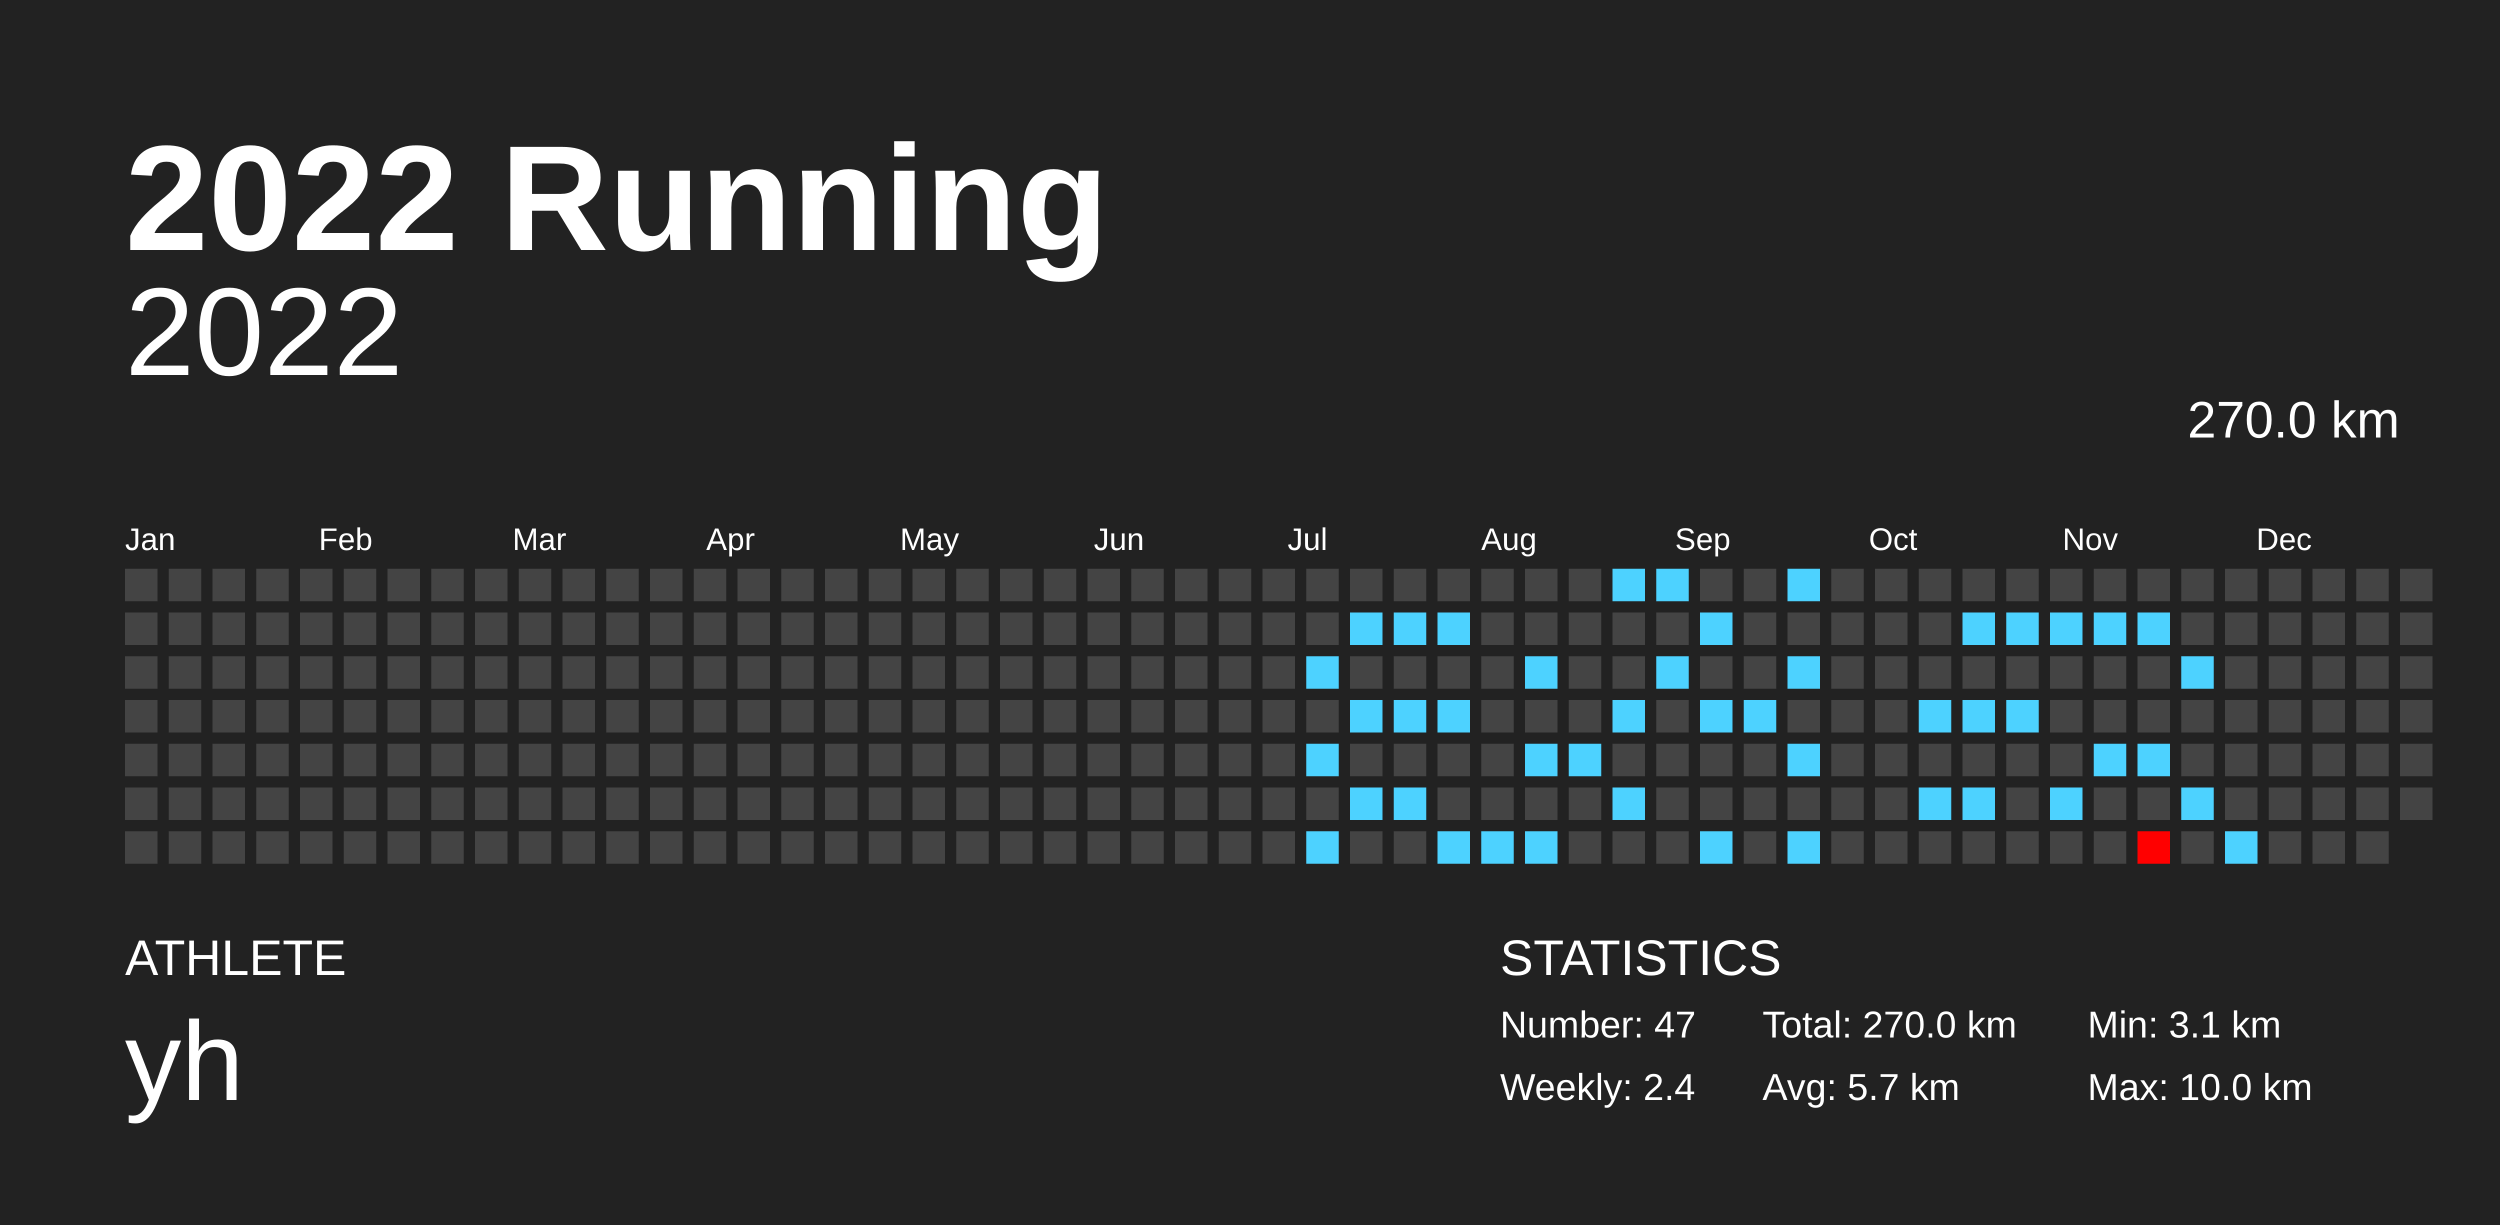
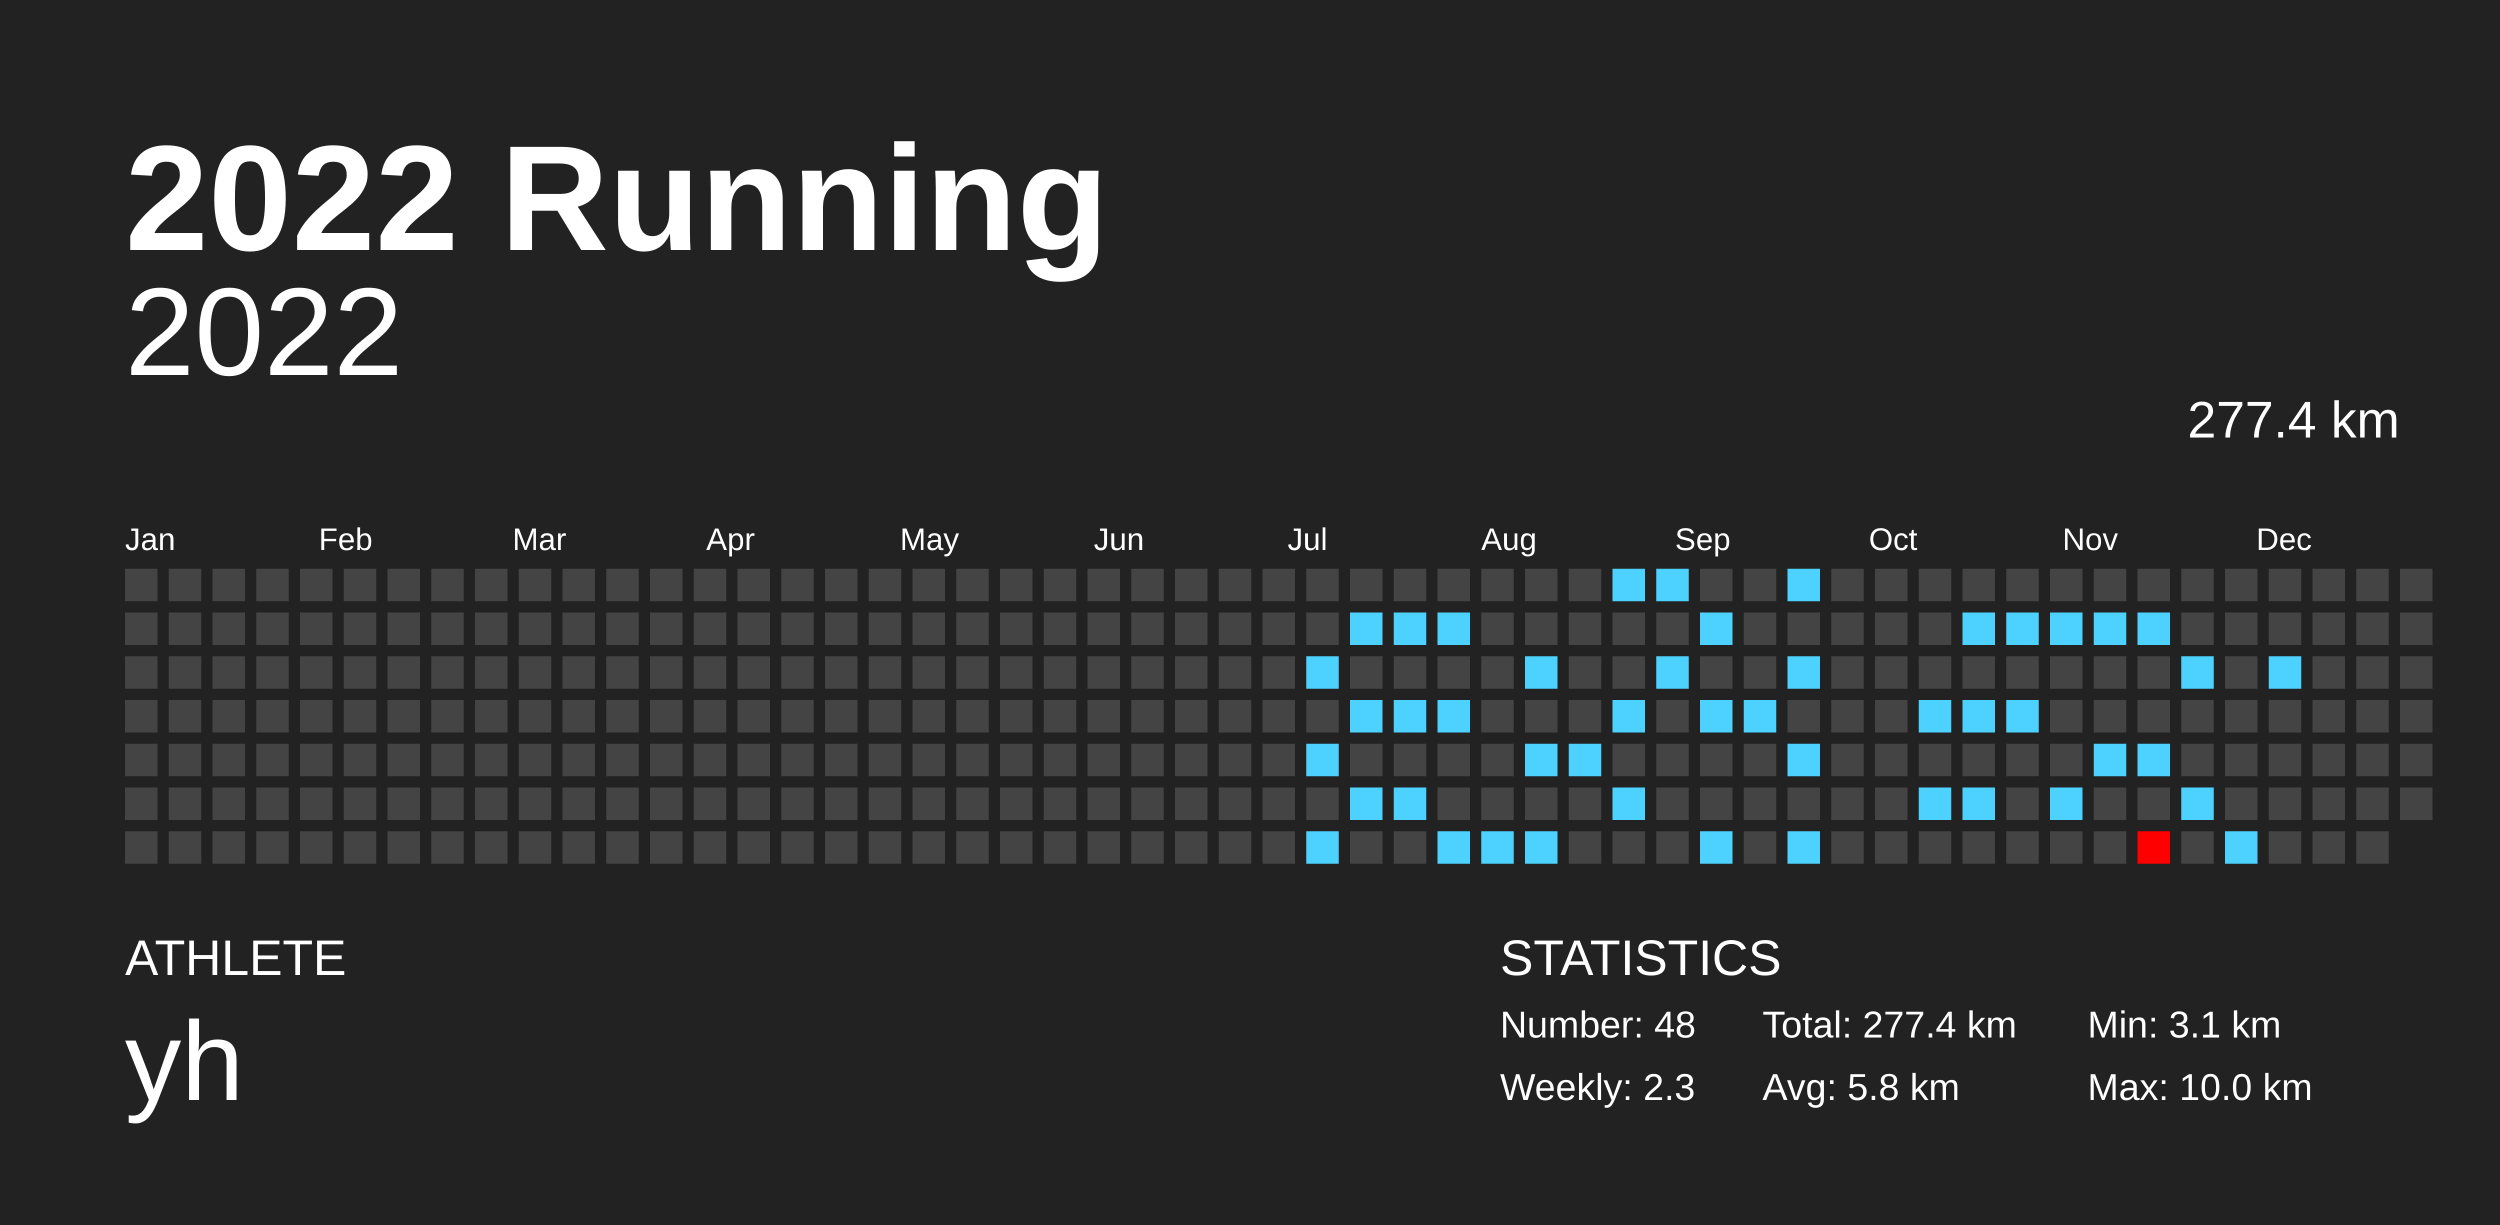
<svg xmlns="http://www.w3.org/2000/svg" baseProfile="full" height="98mm" version="1.1" viewBox="0,0,200,98" width="200mm">
  <defs />
  <rect fill="#222222" height="98" width="200" x="0" y="0" />
  <text fill="#FFFFFF" style="font-size:12px; font-family:Arial; font-weight:bold;" x="10" y="20">2022 Running</text>
  <text fill="#FFFFFF" style="font-size:4px; font-family:Arial" x="10" y="78">ATHLETE</text>
  <text fill="#FFFFFF" style="font-size:9px; font-family:Arial" x="10" y="88">yh</text>
  <text fill="#FFFFFF" style="font-size:4px; font-family:Arial" x="120" y="78">STATISTICS</text>
-   <text fill="#FFFFFF" style="font-size:3px; font-family:Arial" x="120" y="83">Number: 47</text>
-   <text fill="#FFFFFF" style="font-size:3px; font-family:Arial" x="120" y="88">Weekly: 2.4</text>
-   <text fill="#FFFFFF" style="font-size:3px; font-family:Arial" x="141" y="83">Total: 270.0 km</text>
-   <text fill="#FFFFFF" style="font-size:3px; font-family:Arial" x="141" y="88">Avg: 5.7 km</text>
+   <text fill="#FFFFFF" style="font-size:3px; font-family:Arial" x="120" y="83">Number: 48</text>
+   <text fill="#FFFFFF" style="font-size:3px; font-family:Arial" x="120" y="88">Weekly: 2.3</text>
+   <text fill="#FFFFFF" style="font-size:3px; font-family:Arial" x="141" y="83">Total: 277.4 km</text>
+   <text fill="#FFFFFF" style="font-size:3px; font-family:Arial" x="141" y="88">Avg: 5.8 km</text>
  <text fill="#FFFFFF" style="font-size:3px; font-family:Arial" x="167" y="83">Min: 3.1 km</text>
  <text fill="#FFFFFF" style="font-size:3px; font-family:Arial" x="167" y="88">Max: 10.0 km</text>
  <text alignment-baseline="hanging" fill="#FFFFFF" style="font-size:10.0px; font-family:Arial;" x="10" y="30">2022</text>
-   <text alignment-baseline="hanging" fill="#FFFFFF" style="font-size:4.125px; font-family:Arial;" x="175" y="35">270.0 km</text>
+   <text alignment-baseline="hanging" fill="#FFFFFF" style="font-size:4.125px; font-family:Arial;" x="175" y="35">277.4 km</text>
  <text fill="#FFFFFF" style="font-size:2.5px; font-family:Arial" x="10.0" y="44">Jan</text>
  <text fill="#FFFFFF" style="font-size:2.5px; font-family:Arial" x="25.5" y="44">Feb</text>
  <text fill="#FFFFFF" style="font-size:2.5px; font-family:Arial" x="41.0" y="44">Mar</text>
  <text fill="#FFFFFF" style="font-size:2.5px; font-family:Arial" x="56.5" y="44">Apr</text>
  <text fill="#FFFFFF" style="font-size:2.5px; font-family:Arial" x="72.0" y="44">May</text>
  <text fill="#FFFFFF" style="font-size:2.5px; font-family:Arial" x="87.5" y="44">Jun</text>
  <text fill="#FFFFFF" style="font-size:2.5px; font-family:Arial" x="103.0" y="44">Jul</text>
  <text fill="#FFFFFF" style="font-size:2.5px; font-family:Arial" x="118.5" y="44">Aug</text>
  <text fill="#FFFFFF" style="font-size:2.5px; font-family:Arial" x="134.0" y="44">Sep</text>
  <text fill="#FFFFFF" style="font-size:2.5px; font-family:Arial" x="149.5" y="44">Oct</text>
  <text fill="#FFFFFF" style="font-size:2.5px; font-family:Arial" x="165.0" y="44">Nov</text>
  <text fill="#FFFFFF" style="font-size:2.5px; font-family:Arial" x="180.5" y="44">Dec</text>
  <rect fill="#444444" height="2.6" width="2.6" x="10.0" y="45.5" />
  <rect fill="#444444" height="2.6" width="2.6" x="10.0" y="49.0" />
  <rect fill="#444444" height="2.6" width="2.6" x="10.0" y="52.5" />
  <rect fill="#444444" height="2.6" width="2.6" x="10.0" y="56.0" />
  <rect fill="#444444" height="2.6" width="2.6" x="10.0" y="59.5" />
  <rect fill="#444444" height="2.6" width="2.6" x="10.0" y="63.0" />
  <rect fill="#444444" height="2.6" width="2.6" x="10.0" y="66.5" />
  <rect fill="#444444" height="2.6" width="2.6" x="13.5" y="45.5" />
  <rect fill="#444444" height="2.6" width="2.6" x="13.5" y="49.0" />
  <rect fill="#444444" height="2.6" width="2.6" x="13.5" y="52.5" />
  <rect fill="#444444" height="2.6" width="2.6" x="13.5" y="56.0" />
  <rect fill="#444444" height="2.6" width="2.6" x="13.5" y="59.5" />
  <rect fill="#444444" height="2.6" width="2.6" x="13.5" y="63.0" />
  <rect fill="#444444" height="2.6" width="2.6" x="13.5" y="66.5" />
  <rect fill="#444444" height="2.6" width="2.6" x="17.0" y="45.5" />
  <rect fill="#444444" height="2.6" width="2.6" x="17.0" y="49.0" />
  <rect fill="#444444" height="2.6" width="2.6" x="17.0" y="52.5" />
  <rect fill="#444444" height="2.6" width="2.6" x="17.0" y="56.0" />
  <rect fill="#444444" height="2.6" width="2.6" x="17.0" y="59.5" />
  <rect fill="#444444" height="2.6" width="2.6" x="17.0" y="63.0" />
  <rect fill="#444444" height="2.6" width="2.6" x="17.0" y="66.5" />
  <rect fill="#444444" height="2.6" width="2.6" x="20.5" y="45.5" />
  <rect fill="#444444" height="2.6" width="2.6" x="20.5" y="49.0" />
  <rect fill="#444444" height="2.6" width="2.6" x="20.5" y="52.5" />
  <rect fill="#444444" height="2.6" width="2.6" x="20.5" y="56.0" />
  <rect fill="#444444" height="2.6" width="2.6" x="20.5" y="59.5" />
  <rect fill="#444444" height="2.6" width="2.6" x="20.5" y="63.0" />
  <rect fill="#444444" height="2.6" width="2.6" x="20.5" y="66.5" />
  <rect fill="#444444" height="2.6" width="2.6" x="24.0" y="45.5" />
  <rect fill="#444444" height="2.6" width="2.6" x="24.0" y="49.0" />
  <rect fill="#444444" height="2.6" width="2.6" x="24.0" y="52.5" />
  <rect fill="#444444" height="2.6" width="2.6" x="24.0" y="56.0" />
  <rect fill="#444444" height="2.6" width="2.6" x="24.0" y="59.5" />
  <rect fill="#444444" height="2.6" width="2.6" x="24.0" y="63.0" />
  <rect fill="#444444" height="2.6" width="2.6" x="24.0" y="66.5" />
  <rect fill="#444444" height="2.6" width="2.6" x="27.5" y="45.5" />
  <rect fill="#444444" height="2.6" width="2.6" x="27.5" y="49.0" />
  <rect fill="#444444" height="2.6" width="2.6" x="27.5" y="52.5" />
  <rect fill="#444444" height="2.6" width="2.6" x="27.5" y="56.0" />
  <rect fill="#444444" height="2.6" width="2.6" x="27.5" y="59.5" />
  <rect fill="#444444" height="2.6" width="2.6" x="27.5" y="63.0" />
  <rect fill="#444444" height="2.6" width="2.6" x="27.5" y="66.5" />
  <rect fill="#444444" height="2.6" width="2.6" x="31.0" y="45.5" />
  <rect fill="#444444" height="2.6" width="2.6" x="31.0" y="49.0" />
  <rect fill="#444444" height="2.6" width="2.6" x="31.0" y="52.5" />
  <rect fill="#444444" height="2.6" width="2.6" x="31.0" y="56.0" />
  <rect fill="#444444" height="2.6" width="2.6" x="31.0" y="59.5" />
  <rect fill="#444444" height="2.6" width="2.6" x="31.0" y="63.0" />
  <rect fill="#444444" height="2.6" width="2.6" x="31.0" y="66.5" />
  <rect fill="#444444" height="2.6" width="2.6" x="34.5" y="45.5" />
  <rect fill="#444444" height="2.6" width="2.6" x="34.5" y="49.0" />
  <rect fill="#444444" height="2.6" width="2.6" x="34.5" y="52.5" />
  <rect fill="#444444" height="2.6" width="2.6" x="34.5" y="56.0" />
  <rect fill="#444444" height="2.6" width="2.6" x="34.5" y="59.5" />
  <rect fill="#444444" height="2.6" width="2.6" x="34.5" y="63.0" />
  <rect fill="#444444" height="2.6" width="2.6" x="34.5" y="66.5" />
  <rect fill="#444444" height="2.6" width="2.6" x="38.0" y="45.5" />
  <rect fill="#444444" height="2.6" width="2.6" x="38.0" y="49.0" />
  <rect fill="#444444" height="2.6" width="2.6" x="38.0" y="52.5" />
  <rect fill="#444444" height="2.6" width="2.6" x="38.0" y="56.0" />
  <rect fill="#444444" height="2.6" width="2.6" x="38.0" y="59.5" />
  <rect fill="#444444" height="2.6" width="2.6" x="38.0" y="63.0" />
  <rect fill="#444444" height="2.6" width="2.6" x="38.0" y="66.5" />
  <rect fill="#444444" height="2.6" width="2.6" x="41.5" y="45.5" />
  <rect fill="#444444" height="2.6" width="2.6" x="41.5" y="49.0" />
  <rect fill="#444444" height="2.6" width="2.6" x="41.5" y="52.5" />
  <rect fill="#444444" height="2.6" width="2.6" x="41.5" y="56.0" />
  <rect fill="#444444" height="2.6" width="2.6" x="41.5" y="59.5" />
  <rect fill="#444444" height="2.6" width="2.6" x="41.5" y="63.0" />
  <rect fill="#444444" height="2.6" width="2.6" x="41.5" y="66.5" />
  <rect fill="#444444" height="2.6" width="2.6" x="45.0" y="45.5" />
  <rect fill="#444444" height="2.6" width="2.6" x="45.0" y="49.0" />
  <rect fill="#444444" height="2.6" width="2.6" x="45.0" y="52.5" />
  <rect fill="#444444" height="2.6" width="2.6" x="45.0" y="56.0" />
  <rect fill="#444444" height="2.6" width="2.6" x="45.0" y="59.5" />
  <rect fill="#444444" height="2.6" width="2.6" x="45.0" y="63.0" />
  <rect fill="#444444" height="2.6" width="2.6" x="45.0" y="66.5" />
  <rect fill="#444444" height="2.6" width="2.6" x="48.5" y="45.5" />
  <rect fill="#444444" height="2.6" width="2.6" x="48.5" y="49.0" />
  <rect fill="#444444" height="2.6" width="2.6" x="48.5" y="52.5" />
  <rect fill="#444444" height="2.6" width="2.6" x="48.5" y="56.0" />
  <rect fill="#444444" height="2.6" width="2.6" x="48.5" y="59.5" />
  <rect fill="#444444" height="2.6" width="2.6" x="48.5" y="63.0" />
  <rect fill="#444444" height="2.6" width="2.6" x="48.5" y="66.5" />
  <rect fill="#444444" height="2.6" width="2.6" x="52.0" y="45.5" />
  <rect fill="#444444" height="2.6" width="2.6" x="52.0" y="49.0" />
  <rect fill="#444444" height="2.6" width="2.6" x="52.0" y="52.5" />
  <rect fill="#444444" height="2.6" width="2.6" x="52.0" y="56.0" />
  <rect fill="#444444" height="2.6" width="2.6" x="52.0" y="59.5" />
  <rect fill="#444444" height="2.6" width="2.6" x="52.0" y="63.0" />
  <rect fill="#444444" height="2.6" width="2.6" x="52.0" y="66.5" />
  <rect fill="#444444" height="2.6" width="2.6" x="55.5" y="45.5" />
  <rect fill="#444444" height="2.6" width="2.6" x="55.5" y="49.0" />
  <rect fill="#444444" height="2.6" width="2.6" x="55.5" y="52.5" />
  <rect fill="#444444" height="2.6" width="2.6" x="55.5" y="56.0" />
  <rect fill="#444444" height="2.6" width="2.6" x="55.5" y="59.5" />
  <rect fill="#444444" height="2.6" width="2.6" x="55.5" y="63.0" />
  <rect fill="#444444" height="2.6" width="2.6" x="55.5" y="66.5" />
  <rect fill="#444444" height="2.6" width="2.6" x="59.0" y="45.5" />
  <rect fill="#444444" height="2.6" width="2.6" x="59.0" y="49.0" />
  <rect fill="#444444" height="2.6" width="2.6" x="59.0" y="52.5" />
  <rect fill="#444444" height="2.6" width="2.6" x="59.0" y="56.0" />
  <rect fill="#444444" height="2.6" width="2.6" x="59.0" y="59.5" />
  <rect fill="#444444" height="2.6" width="2.6" x="59.0" y="63.0" />
  <rect fill="#444444" height="2.6" width="2.6" x="59.0" y="66.5" />
  <rect fill="#444444" height="2.6" width="2.6" x="62.5" y="45.5" />
  <rect fill="#444444" height="2.6" width="2.6" x="62.5" y="49.0" />
  <rect fill="#444444" height="2.6" width="2.6" x="62.5" y="52.5" />
  <rect fill="#444444" height="2.6" width="2.6" x="62.5" y="56.0" />
  <rect fill="#444444" height="2.6" width="2.6" x="62.5" y="59.5" />
  <rect fill="#444444" height="2.6" width="2.6" x="62.5" y="63.0" />
  <rect fill="#444444" height="2.6" width="2.6" x="62.5" y="66.5" />
  <rect fill="#444444" height="2.6" width="2.6" x="66.0" y="45.5" />
  <rect fill="#444444" height="2.6" width="2.6" x="66.0" y="49.0" />
  <rect fill="#444444" height="2.6" width="2.6" x="66.0" y="52.5" />
  <rect fill="#444444" height="2.6" width="2.6" x="66.0" y="56.0" />
  <rect fill="#444444" height="2.6" width="2.6" x="66.0" y="59.5" />
  <rect fill="#444444" height="2.6" width="2.6" x="66.0" y="63.0" />
  <rect fill="#444444" height="2.6" width="2.6" x="66.0" y="66.5" />
  <rect fill="#444444" height="2.6" width="2.6" x="69.5" y="45.5" />
  <rect fill="#444444" height="2.6" width="2.6" x="69.5" y="49.0" />
  <rect fill="#444444" height="2.6" width="2.6" x="69.5" y="52.5" />
  <rect fill="#444444" height="2.6" width="2.6" x="69.5" y="56.0" />
  <rect fill="#444444" height="2.6" width="2.6" x="69.5" y="59.5" />
  <rect fill="#444444" height="2.6" width="2.6" x="69.5" y="63.0" />
  <rect fill="#444444" height="2.6" width="2.6" x="69.5" y="66.5" />
  <rect fill="#444444" height="2.6" width="2.6" x="73.0" y="45.5" />
  <rect fill="#444444" height="2.6" width="2.6" x="73.0" y="49.0" />
  <rect fill="#444444" height="2.6" width="2.6" x="73.0" y="52.5" />
  <rect fill="#444444" height="2.6" width="2.6" x="73.0" y="56.0" />
  <rect fill="#444444" height="2.6" width="2.6" x="73.0" y="59.5" />
  <rect fill="#444444" height="2.6" width="2.6" x="73.0" y="63.0" />
  <rect fill="#444444" height="2.6" width="2.6" x="73.0" y="66.5" />
  <rect fill="#444444" height="2.6" width="2.6" x="76.5" y="45.5" />
  <rect fill="#444444" height="2.6" width="2.6" x="76.5" y="49.0" />
  <rect fill="#444444" height="2.6" width="2.6" x="76.5" y="52.5" />
  <rect fill="#444444" height="2.6" width="2.6" x="76.5" y="56.0" />
  <rect fill="#444444" height="2.6" width="2.6" x="76.5" y="59.5" />
  <rect fill="#444444" height="2.6" width="2.6" x="76.5" y="63.0" />
  <rect fill="#444444" height="2.6" width="2.6" x="76.5" y="66.5" />
  <rect fill="#444444" height="2.6" width="2.6" x="80.0" y="45.5" />
  <rect fill="#444444" height="2.6" width="2.6" x="80.0" y="49.0" />
  <rect fill="#444444" height="2.6" width="2.6" x="80.0" y="52.5" />
  <rect fill="#444444" height="2.6" width="2.6" x="80.0" y="56.0" />
  <rect fill="#444444" height="2.6" width="2.6" x="80.0" y="59.5" />
  <rect fill="#444444" height="2.6" width="2.6" x="80.0" y="63.0" />
  <rect fill="#444444" height="2.6" width="2.6" x="80.0" y="66.5" />
  <rect fill="#444444" height="2.6" width="2.6" x="83.5" y="45.5" />
  <rect fill="#444444" height="2.6" width="2.6" x="83.5" y="49.0" />
  <rect fill="#444444" height="2.6" width="2.6" x="83.5" y="52.5" />
  <rect fill="#444444" height="2.6" width="2.6" x="83.5" y="56.0" />
  <rect fill="#444444" height="2.6" width="2.6" x="83.5" y="59.5" />
  <rect fill="#444444" height="2.6" width="2.6" x="83.5" y="63.0" />
  <rect fill="#444444" height="2.6" width="2.6" x="83.5" y="66.5" />
  <rect fill="#444444" height="2.6" width="2.6" x="87.0" y="45.5" />
  <rect fill="#444444" height="2.6" width="2.6" x="87.0" y="49.0" />
  <rect fill="#444444" height="2.6" width="2.6" x="87.0" y="52.5" />
  <rect fill="#444444" height="2.6" width="2.6" x="87.0" y="56.0" />
  <rect fill="#444444" height="2.6" width="2.6" x="87.0" y="59.5" />
  <rect fill="#444444" height="2.6" width="2.6" x="87.0" y="63.0" />
  <rect fill="#444444" height="2.6" width="2.6" x="87.0" y="66.5" />
  <rect fill="#444444" height="2.6" width="2.6" x="90.5" y="45.5" />
  <rect fill="#444444" height="2.6" width="2.6" x="90.5" y="49.0" />
  <rect fill="#444444" height="2.6" width="2.6" x="90.5" y="52.5" />
  <rect fill="#444444" height="2.6" width="2.6" x="90.5" y="56.0" />
  <rect fill="#444444" height="2.6" width="2.6" x="90.5" y="59.5" />
  <rect fill="#444444" height="2.6" width="2.6" x="90.5" y="63.0" />
  <rect fill="#444444" height="2.6" width="2.6" x="90.5" y="66.5" />
  <rect fill="#444444" height="2.6" width="2.6" x="94.0" y="45.5" />
  <rect fill="#444444" height="2.6" width="2.6" x="94.0" y="49.0" />
  <rect fill="#444444" height="2.6" width="2.6" x="94.0" y="52.5" />
  <rect fill="#444444" height="2.6" width="2.6" x="94.0" y="56.0" />
  <rect fill="#444444" height="2.6" width="2.6" x="94.0" y="59.5" />
  <rect fill="#444444" height="2.6" width="2.6" x="94.0" y="63.0" />
  <rect fill="#444444" height="2.6" width="2.6" x="94.0" y="66.5" />
  <rect fill="#444444" height="2.6" width="2.6" x="97.5" y="45.5" />
  <rect fill="#444444" height="2.6" width="2.6" x="97.5" y="49.0" />
  <rect fill="#444444" height="2.6" width="2.6" x="97.5" y="52.5" />
  <rect fill="#444444" height="2.6" width="2.6" x="97.5" y="56.0" />
  <rect fill="#444444" height="2.6" width="2.6" x="97.5" y="59.5" />
  <rect fill="#444444" height="2.6" width="2.6" x="97.5" y="63.0" />
  <rect fill="#444444" height="2.6" width="2.6" x="97.5" y="66.5" />
  <rect fill="#444444" height="2.6" width="2.6" x="101.0" y="45.5" />
  <rect fill="#444444" height="2.6" width="2.6" x="101.0" y="49.0" />
  <rect fill="#444444" height="2.6" width="2.6" x="101.0" y="52.5" />
  <rect fill="#444444" height="2.6" width="2.6" x="101.0" y="56.0" />
  <rect fill="#444444" height="2.6" width="2.6" x="101.0" y="59.5" />
  <rect fill="#444444" height="2.6" width="2.6" x="101.0" y="63.0" />
  <rect fill="#444444" height="2.6" width="2.6" x="101.0" y="66.5" />
  <rect fill="#444444" height="2.6" width="2.6" x="104.5" y="45.5" />
  <rect fill="#444444" height="2.6" width="2.6" x="104.5" y="49.0" />
  <rect fill="#4dd2ff" height="2.6" width="2.6" x="104.5" y="52.5" />
  <rect fill="#444444" height="2.6" width="2.6" x="104.5" y="56.0" />
  <rect fill="#4dd2ff" height="2.6" width="2.6" x="104.5" y="59.5" />
  <rect fill="#444444" height="2.6" width="2.6" x="104.5" y="63.0" />
  <rect fill="#4dd2ff" height="2.6" width="2.6" x="104.5" y="66.5" />
  <rect fill="#444444" height="2.6" width="2.6" x="108.0" y="45.5" />
  <rect fill="#4dd2ff" height="2.6" width="2.6" x="108.0" y="49.0" />
  <rect fill="#444444" height="2.6" width="2.6" x="108.0" y="52.5" />
  <rect fill="#4dd2ff" height="2.6" width="2.6" x="108.0" y="56.0" />
  <rect fill="#444444" height="2.6" width="2.6" x="108.0" y="59.5" />
  <rect fill="#4dd2ff" height="2.6" width="2.6" x="108.0" y="63.0" />
  <rect fill="#444444" height="2.6" width="2.6" x="108.0" y="66.5" />
  <rect fill="#444444" height="2.6" width="2.6" x="111.5" y="45.5" />
  <rect fill="#4dd2ff" height="2.6" width="2.6" x="111.5" y="49.0" />
  <rect fill="#444444" height="2.6" width="2.6" x="111.5" y="52.5" />
  <rect fill="#4dd2ff" height="2.6" width="2.6" x="111.5" y="56.0" />
  <rect fill="#444444" height="2.6" width="2.6" x="111.5" y="59.5" />
  <rect fill="#4dd2ff" height="2.6" width="2.6" x="111.5" y="63.0" />
  <rect fill="#444444" height="2.6" width="2.6" x="111.5" y="66.5" />
  <rect fill="#444444" height="2.6" width="2.6" x="115.0" y="45.5" />
  <rect fill="#4dd2ff" height="2.6" width="2.6" x="115.0" y="49.0" />
  <rect fill="#444444" height="2.6" width="2.6" x="115.0" y="52.5" />
  <rect fill="#4dd2ff" height="2.6" width="2.6" x="115.0" y="56.0" />
  <rect fill="#444444" height="2.6" width="2.6" x="115.0" y="59.5" />
  <rect fill="#444444" height="2.6" width="2.6" x="115.0" y="63.0" />
  <rect fill="#4dd2ff" height="2.6" width="2.6" x="115.0" y="66.5" />
  <rect fill="#444444" height="2.6" width="2.6" x="118.5" y="45.5" />
  <rect fill="#444444" height="2.6" width="2.6" x="118.5" y="49.0" />
  <rect fill="#444444" height="2.6" width="2.6" x="118.5" y="52.5" />
  <rect fill="#444444" height="2.6" width="2.6" x="118.5" y="56.0" />
  <rect fill="#444444" height="2.6" width="2.6" x="118.5" y="59.5" />
  <rect fill="#444444" height="2.6" width="2.6" x="118.5" y="63.0" />
  <rect fill="#4dd2ff" height="2.6" width="2.6" x="118.5" y="66.5" />
  <rect fill="#444444" height="2.6" width="2.6" x="122.0" y="45.5" />
  <rect fill="#444444" height="2.6" width="2.6" x="122.0" y="49.0" />
  <rect fill="#4dd2ff" height="2.6" width="2.6" x="122.0" y="52.5" />
  <rect fill="#444444" height="2.6" width="2.6" x="122.0" y="56.0" />
  <rect fill="#4dd2ff" height="2.6" width="2.6" x="122.0" y="59.5" />
  <rect fill="#444444" height="2.6" width="2.6" x="122.0" y="63.0" />
  <rect fill="#4dd2ff" height="2.6" width="2.6" x="122.0" y="66.5" />
  <rect fill="#444444" height="2.6" width="2.6" x="125.5" y="45.5" />
  <rect fill="#444444" height="2.6" width="2.6" x="125.5" y="49.0" />
  <rect fill="#444444" height="2.6" width="2.6" x="125.5" y="52.5" />
  <rect fill="#444444" height="2.6" width="2.6" x="125.5" y="56.0" />
  <rect fill="#4dd2ff" height="2.6" width="2.6" x="125.5" y="59.5" />
  <rect fill="#444444" height="2.6" width="2.6" x="125.5" y="63.0" />
  <rect fill="#444444" height="2.6" width="2.6" x="125.5" y="66.5" />
  <rect fill="#4dd2ff" height="2.6" width="2.6" x="129.0" y="45.5" />
  <rect fill="#444444" height="2.6" width="2.6" x="129.0" y="49.0" />
  <rect fill="#444444" height="2.6" width="2.6" x="129.0" y="52.5" />
  <rect fill="#4dd2ff" height="2.6" width="2.6" x="129.0" y="56.0" />
  <rect fill="#444444" height="2.6" width="2.6" x="129.0" y="59.5" />
  <rect fill="#4dd2ff" height="2.6" width="2.6" x="129.0" y="63.0" />
  <rect fill="#444444" height="2.6" width="2.6" x="129.0" y="66.5" />
  <rect fill="#4dd2ff" height="2.6" width="2.6" x="132.5" y="45.5" />
  <rect fill="#444444" height="2.6" width="2.6" x="132.5" y="49.0" />
  <rect fill="#4dd2ff" height="2.6" width="2.6" x="132.5" y="52.5" />
  <rect fill="#444444" height="2.6" width="2.6" x="132.5" y="56.0" />
  <rect fill="#444444" height="2.6" width="2.6" x="132.5" y="59.5" />
  <rect fill="#444444" height="2.6" width="2.6" x="132.5" y="63.0" />
  <rect fill="#444444" height="2.6" width="2.6" x="132.5" y="66.5" />
  <rect fill="#444444" height="2.6" width="2.6" x="136.0" y="45.5" />
  <rect fill="#4dd2ff" height="2.6" width="2.6" x="136.0" y="49.0" />
  <rect fill="#444444" height="2.6" width="2.6" x="136.0" y="52.5" />
  <rect fill="#4dd2ff" height="2.6" width="2.6" x="136.0" y="56.0" />
  <rect fill="#444444" height="2.6" width="2.6" x="136.0" y="59.5" />
  <rect fill="#444444" height="2.6" width="2.6" x="136.0" y="63.0" />
  <rect fill="#4dd2ff" height="2.6" width="2.6" x="136.0" y="66.5" />
  <rect fill="#444444" height="2.6" width="2.6" x="139.5" y="45.5" />
  <rect fill="#444444" height="2.6" width="2.6" x="139.5" y="49.0" />
  <rect fill="#444444" height="2.6" width="2.6" x="139.5" y="52.5" />
  <rect fill="#4dd2ff" height="2.6" width="2.6" x="139.5" y="56.0" />
  <rect fill="#444444" height="2.6" width="2.6" x="139.5" y="59.5" />
  <rect fill="#444444" height="2.6" width="2.6" x="139.5" y="63.0" />
  <rect fill="#444444" height="2.6" width="2.6" x="139.5" y="66.5" />
  <rect fill="#4dd2ff" height="2.6" width="2.6" x="143.0" y="45.5" />
  <rect fill="#444444" height="2.6" width="2.6" x="143.0" y="49.0" />
  <rect fill="#4dd2ff" height="2.6" width="2.6" x="143.0" y="52.5" />
  <rect fill="#444444" height="2.6" width="2.6" x="143.0" y="56.0" />
  <rect fill="#4dd2ff" height="2.6" width="2.6" x="143.0" y="59.5" />
  <rect fill="#444444" height="2.6" width="2.6" x="143.0" y="63.0" />
  <rect fill="#4dd2ff" height="2.6" width="2.6" x="143.0" y="66.5" />
  <rect fill="#444444" height="2.6" width="2.6" x="146.5" y="45.5" />
  <rect fill="#444444" height="2.6" width="2.6" x="146.5" y="49.0" />
  <rect fill="#444444" height="2.6" width="2.6" x="146.5" y="52.5" />
  <rect fill="#444444" height="2.6" width="2.6" x="146.5" y="56.0" />
  <rect fill="#444444" height="2.6" width="2.6" x="146.5" y="59.5" />
  <rect fill="#444444" height="2.6" width="2.6" x="146.5" y="63.0" />
  <rect fill="#444444" height="2.6" width="2.6" x="146.5" y="66.5" />
  <rect fill="#444444" height="2.6" width="2.6" x="150.0" y="45.5" />
  <rect fill="#444444" height="2.6" width="2.6" x="150.0" y="49.0" />
  <rect fill="#444444" height="2.6" width="2.6" x="150.0" y="52.5" />
  <rect fill="#444444" height="2.6" width="2.6" x="150.0" y="56.0" />
  <rect fill="#444444" height="2.6" width="2.6" x="150.0" y="59.5" />
  <rect fill="#444444" height="2.6" width="2.6" x="150.0" y="63.0" />
  <rect fill="#444444" height="2.6" width="2.6" x="150.0" y="66.5" />
  <rect fill="#444444" height="2.6" width="2.6" x="153.5" y="45.5" />
  <rect fill="#444444" height="2.6" width="2.6" x="153.5" y="49.0" />
  <rect fill="#444444" height="2.6" width="2.6" x="153.5" y="52.5" />
  <rect fill="#4dd2ff" height="2.6" width="2.6" x="153.5" y="56.0" />
  <rect fill="#444444" height="2.6" width="2.6" x="153.5" y="59.5" />
  <rect fill="#4dd2ff" height="2.6" width="2.6" x="153.5" y="63.0" />
  <rect fill="#444444" height="2.6" width="2.6" x="153.5" y="66.5" />
  <rect fill="#444444" height="2.6" width="2.6" x="157.0" y="45.5" />
  <rect fill="#4dd2ff" height="2.6" width="2.6" x="157.0" y="49.0" />
  <rect fill="#444444" height="2.6" width="2.6" x="157.0" y="52.5" />
  <rect fill="#4dd2ff" height="2.6" width="2.6" x="157.0" y="56.0" />
  <rect fill="#444444" height="2.6" width="2.6" x="157.0" y="59.5" />
  <rect fill="#4dd2ff" height="2.6" width="2.6" x="157.0" y="63.0" />
  <rect fill="#444444" height="2.6" width="2.6" x="157.0" y="66.5" />
  <rect fill="#444444" height="2.6" width="2.6" x="160.5" y="45.5" />
  <rect fill="#4dd2ff" height="2.6" width="2.6" x="160.5" y="49.0" />
  <rect fill="#444444" height="2.6" width="2.6" x="160.5" y="52.5" />
  <rect fill="#4dd2ff" height="2.6" width="2.6" x="160.5" y="56.0" />
  <rect fill="#444444" height="2.6" width="2.6" x="160.5" y="59.5" />
  <rect fill="#444444" height="2.6" width="2.6" x="160.5" y="63.0" />
  <rect fill="#444444" height="2.6" width="2.6" x="160.5" y="66.5" />
  <rect fill="#444444" height="2.6" width="2.6" x="164.0" y="45.5" />
  <rect fill="#4dd2ff" height="2.6" width="2.6" x="164.0" y="49.0" />
  <rect fill="#444444" height="2.6" width="2.6" x="164.0" y="52.5" />
  <rect fill="#444444" height="2.6" width="2.6" x="164.0" y="56.0" />
  <rect fill="#444444" height="2.6" width="2.6" x="164.0" y="59.5" />
  <rect fill="#4dd2ff" height="2.6" width="2.6" x="164.0" y="63.0" />
  <rect fill="#444444" height="2.6" width="2.6" x="164.0" y="66.5" />
  <rect fill="#444444" height="2.6" width="2.6" x="167.5" y="45.5" />
  <rect fill="#4dd2ff" height="2.6" width="2.6" x="167.5" y="49.0" />
  <rect fill="#444444" height="2.6" width="2.6" x="167.5" y="52.5" />
  <rect fill="#444444" height="2.6" width="2.6" x="167.5" y="56.0" />
  <rect fill="#4dd2ff" height="2.6" width="2.6" x="167.5" y="59.5" />
  <rect fill="#444444" height="2.6" width="2.6" x="167.5" y="63.0" />
  <rect fill="#444444" height="2.6" width="2.6" x="167.5" y="66.5" />
  <rect fill="#444444" height="2.6" width="2.6" x="171.0" y="45.5" />
  <rect fill="#4dd2ff" height="2.6" width="2.6" x="171.0" y="49.0" />
  <rect fill="#444444" height="2.6" width="2.6" x="171.0" y="52.5" />
  <rect fill="#444444" height="2.6" width="2.6" x="171.0" y="56.0" />
  <rect fill="#4dd2ff" height="2.6" width="2.6" x="171.0" y="59.5" />
  <rect fill="#444444" height="2.6" width="2.6" x="171.0" y="63.0" />
  <rect fill="#ff0000" height="2.6" width="2.6" x="171.0" y="66.5" />
  <rect fill="#444444" height="2.6" width="2.6" x="174.5" y="45.5" />
  <rect fill="#444444" height="2.6" width="2.6" x="174.5" y="49.0" />
  <rect fill="#4dd2ff" height="2.6" width="2.6" x="174.5" y="52.5" />
  <rect fill="#444444" height="2.6" width="2.6" x="174.5" y="56.0" />
  <rect fill="#444444" height="2.6" width="2.6" x="174.5" y="59.5" />
  <rect fill="#4dd2ff" height="2.6" width="2.6" x="174.5" y="63.0" />
  <rect fill="#444444" height="2.6" width="2.6" x="174.5" y="66.5" />
  <rect fill="#444444" height="2.6" width="2.6" x="178.0" y="45.5" />
  <rect fill="#444444" height="2.6" width="2.6" x="178.0" y="49.0" />
  <rect fill="#444444" height="2.6" width="2.6" x="178.0" y="52.5" />
  <rect fill="#444444" height="2.6" width="2.6" x="178.0" y="56.0" />
  <rect fill="#444444" height="2.6" width="2.6" x="178.0" y="59.5" />
  <rect fill="#444444" height="2.6" width="2.6" x="178.0" y="63.0" />
  <rect fill="#4dd2ff" height="2.6" width="2.6" x="178.0" y="66.5" />
  <rect fill="#444444" height="2.6" width="2.6" x="181.5" y="45.5" />
  <rect fill="#444444" height="2.6" width="2.6" x="181.5" y="49.0" />
-   <rect fill="#444444" height="2.6" width="2.6" x="181.5" y="52.5" />
+   <rect fill="#4dd2ff" height="2.6" width="2.6" x="181.5" y="52.5" />
  <rect fill="#444444" height="2.6" width="2.6" x="181.5" y="56.0" />
  <rect fill="#444444" height="2.6" width="2.6" x="181.5" y="59.5" />
  <rect fill="#444444" height="2.6" width="2.6" x="181.5" y="63.0" />
  <rect fill="#444444" height="2.6" width="2.6" x="181.5" y="66.5" />
  <rect fill="#444444" height="2.6" width="2.6" x="185.0" y="45.5" />
  <rect fill="#444444" height="2.6" width="2.6" x="185.0" y="49.0" />
  <rect fill="#444444" height="2.6" width="2.6" x="185.0" y="52.5" />
  <rect fill="#444444" height="2.6" width="2.6" x="185.0" y="56.0" />
  <rect fill="#444444" height="2.6" width="2.6" x="185.0" y="59.5" />
  <rect fill="#444444" height="2.6" width="2.6" x="185.0" y="63.0" />
  <rect fill="#444444" height="2.6" width="2.6" x="185.0" y="66.5" />
  <rect fill="#444444" height="2.6" width="2.6" x="188.5" y="45.5" />
  <rect fill="#444444" height="2.6" width="2.6" x="188.5" y="49.0" />
  <rect fill="#444444" height="2.6" width="2.6" x="188.5" y="52.5" />
  <rect fill="#444444" height="2.6" width="2.6" x="188.5" y="56.0" />
  <rect fill="#444444" height="2.6" width="2.6" x="188.5" y="59.5" />
  <rect fill="#444444" height="2.6" width="2.6" x="188.5" y="63.0" />
  <rect fill="#444444" height="2.6" width="2.6" x="188.5" y="66.5" />
  <rect fill="#444444" height="2.6" width="2.6" x="192.0" y="45.5" />
  <rect fill="#444444" height="2.6" width="2.6" x="192.0" y="49.0" />
  <rect fill="#444444" height="2.6" width="2.6" x="192.0" y="52.5" />
  <rect fill="#444444" height="2.6" width="2.6" x="192.0" y="56.0" />
  <rect fill="#444444" height="2.6" width="2.6" x="192.0" y="59.5" />
  <rect fill="#444444" height="2.6" width="2.6" x="192.0" y="63.0" />
</svg>
